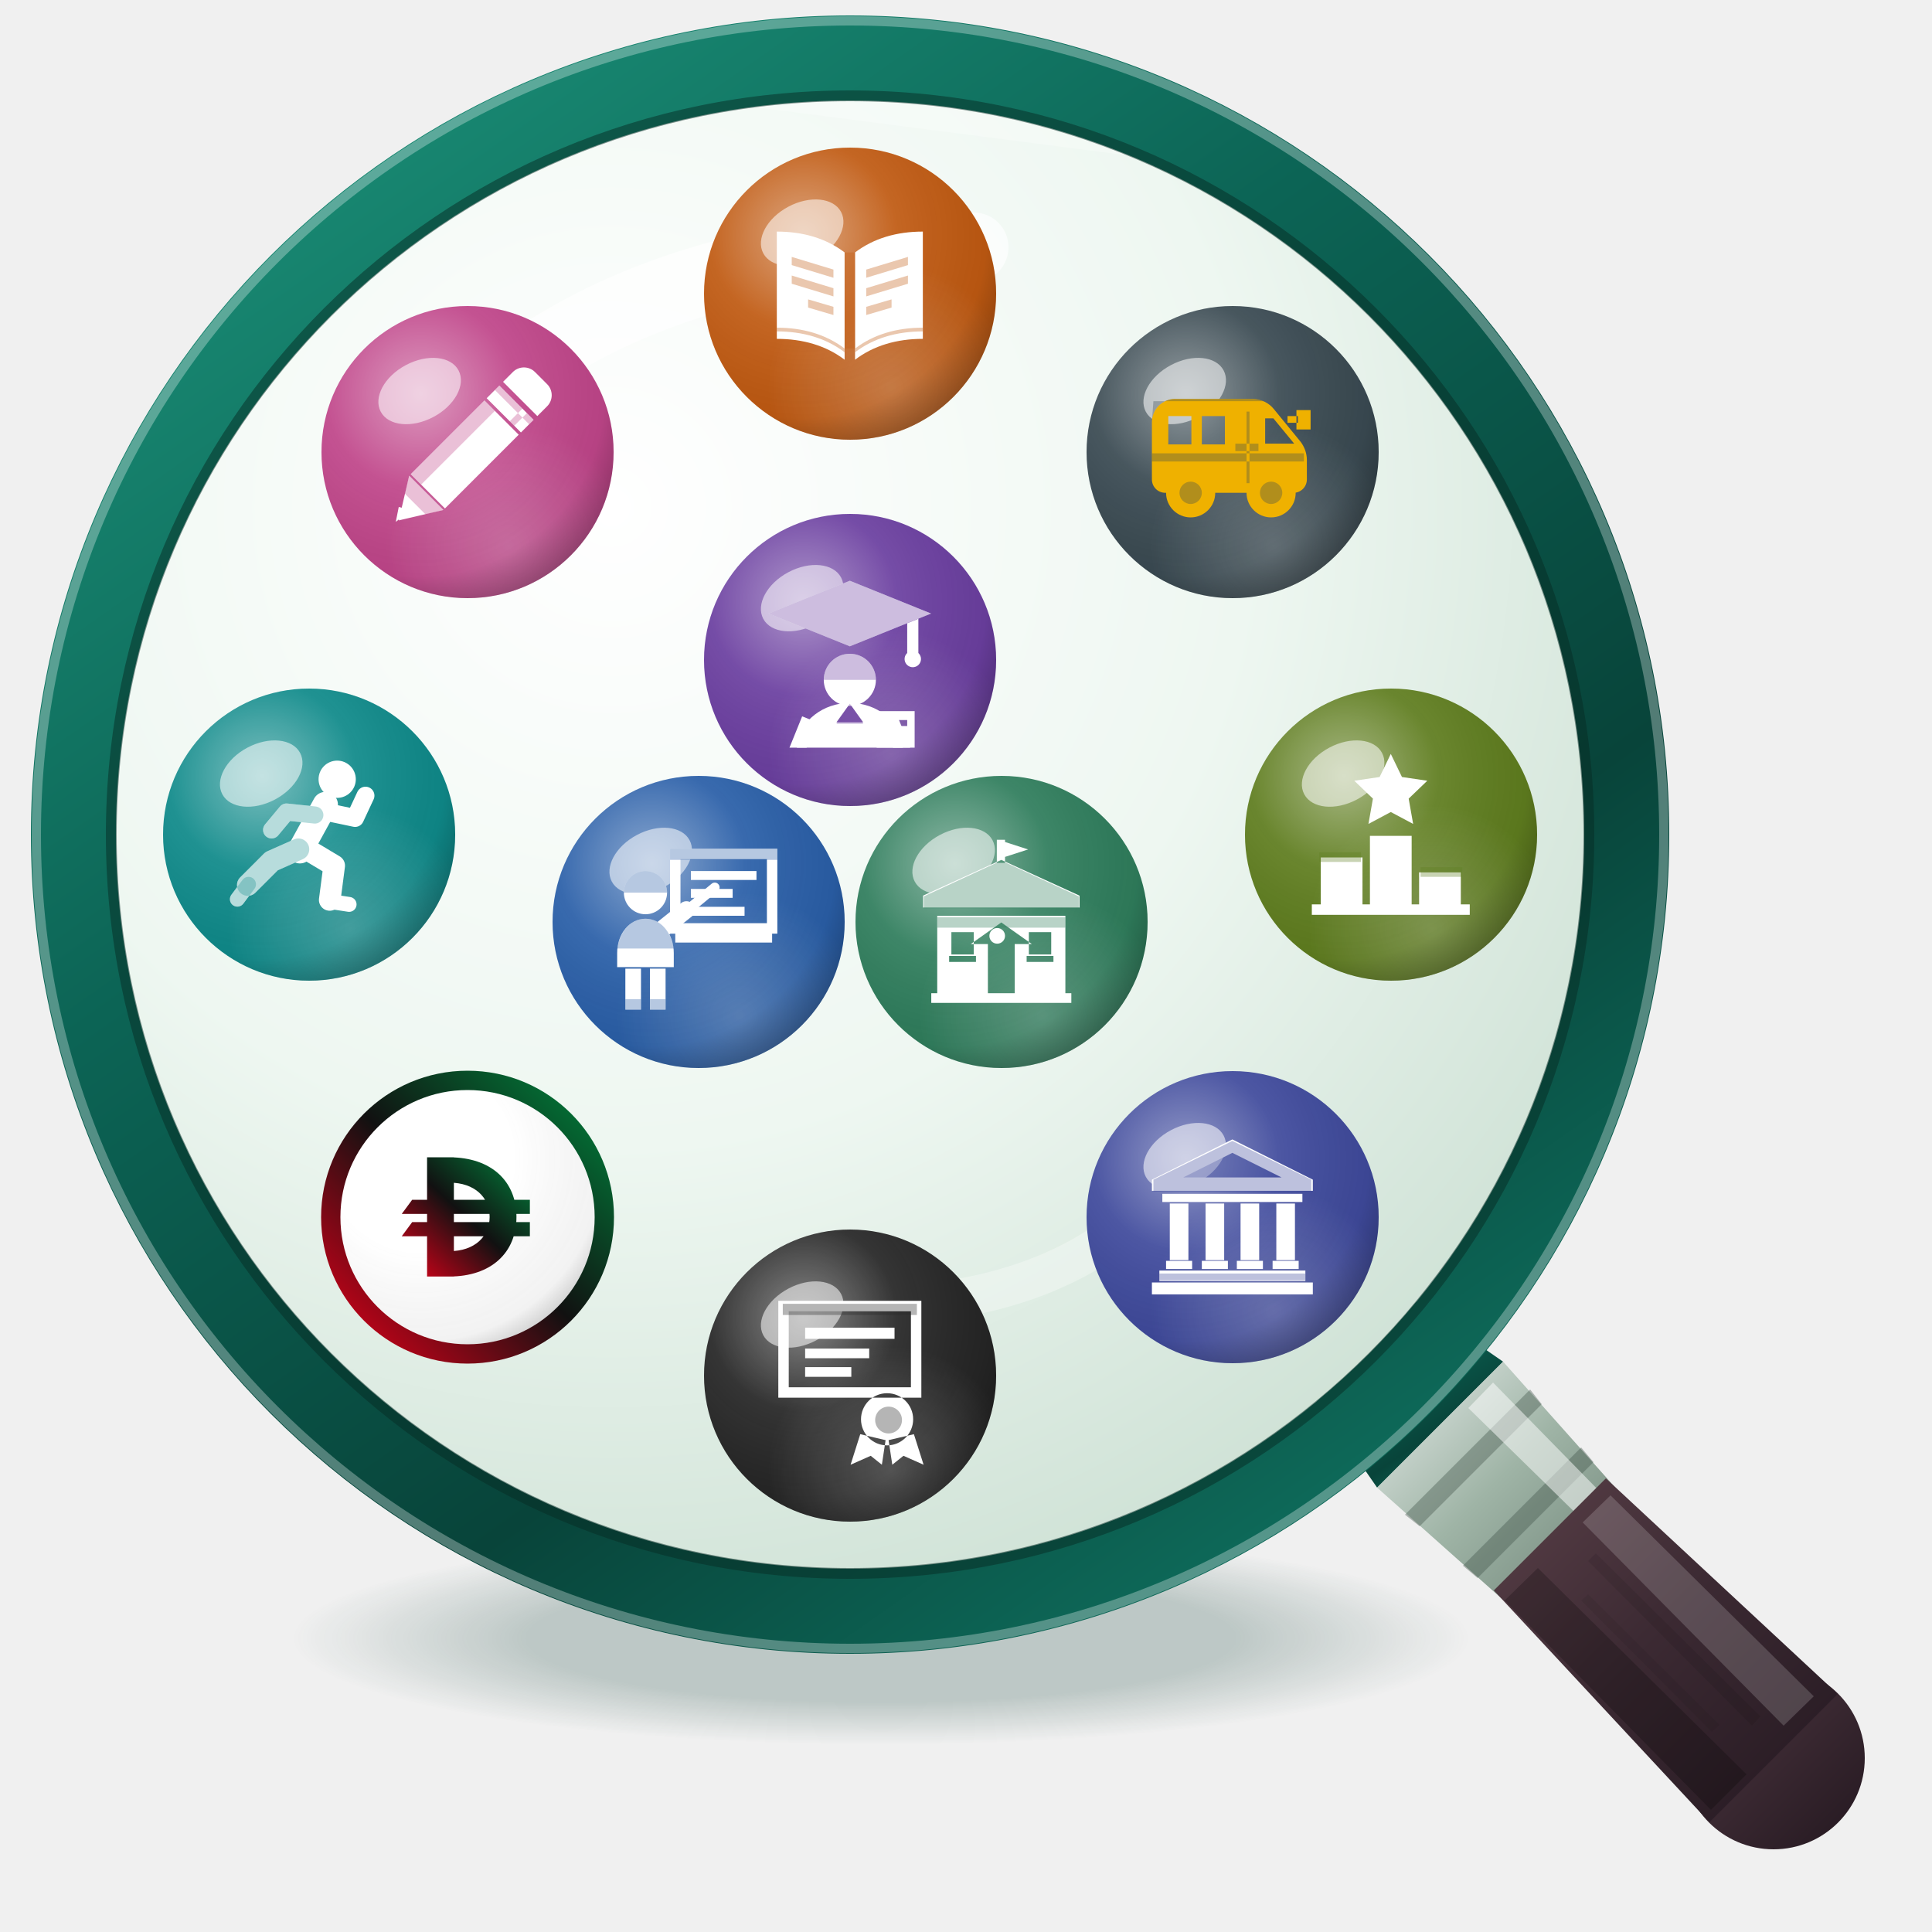
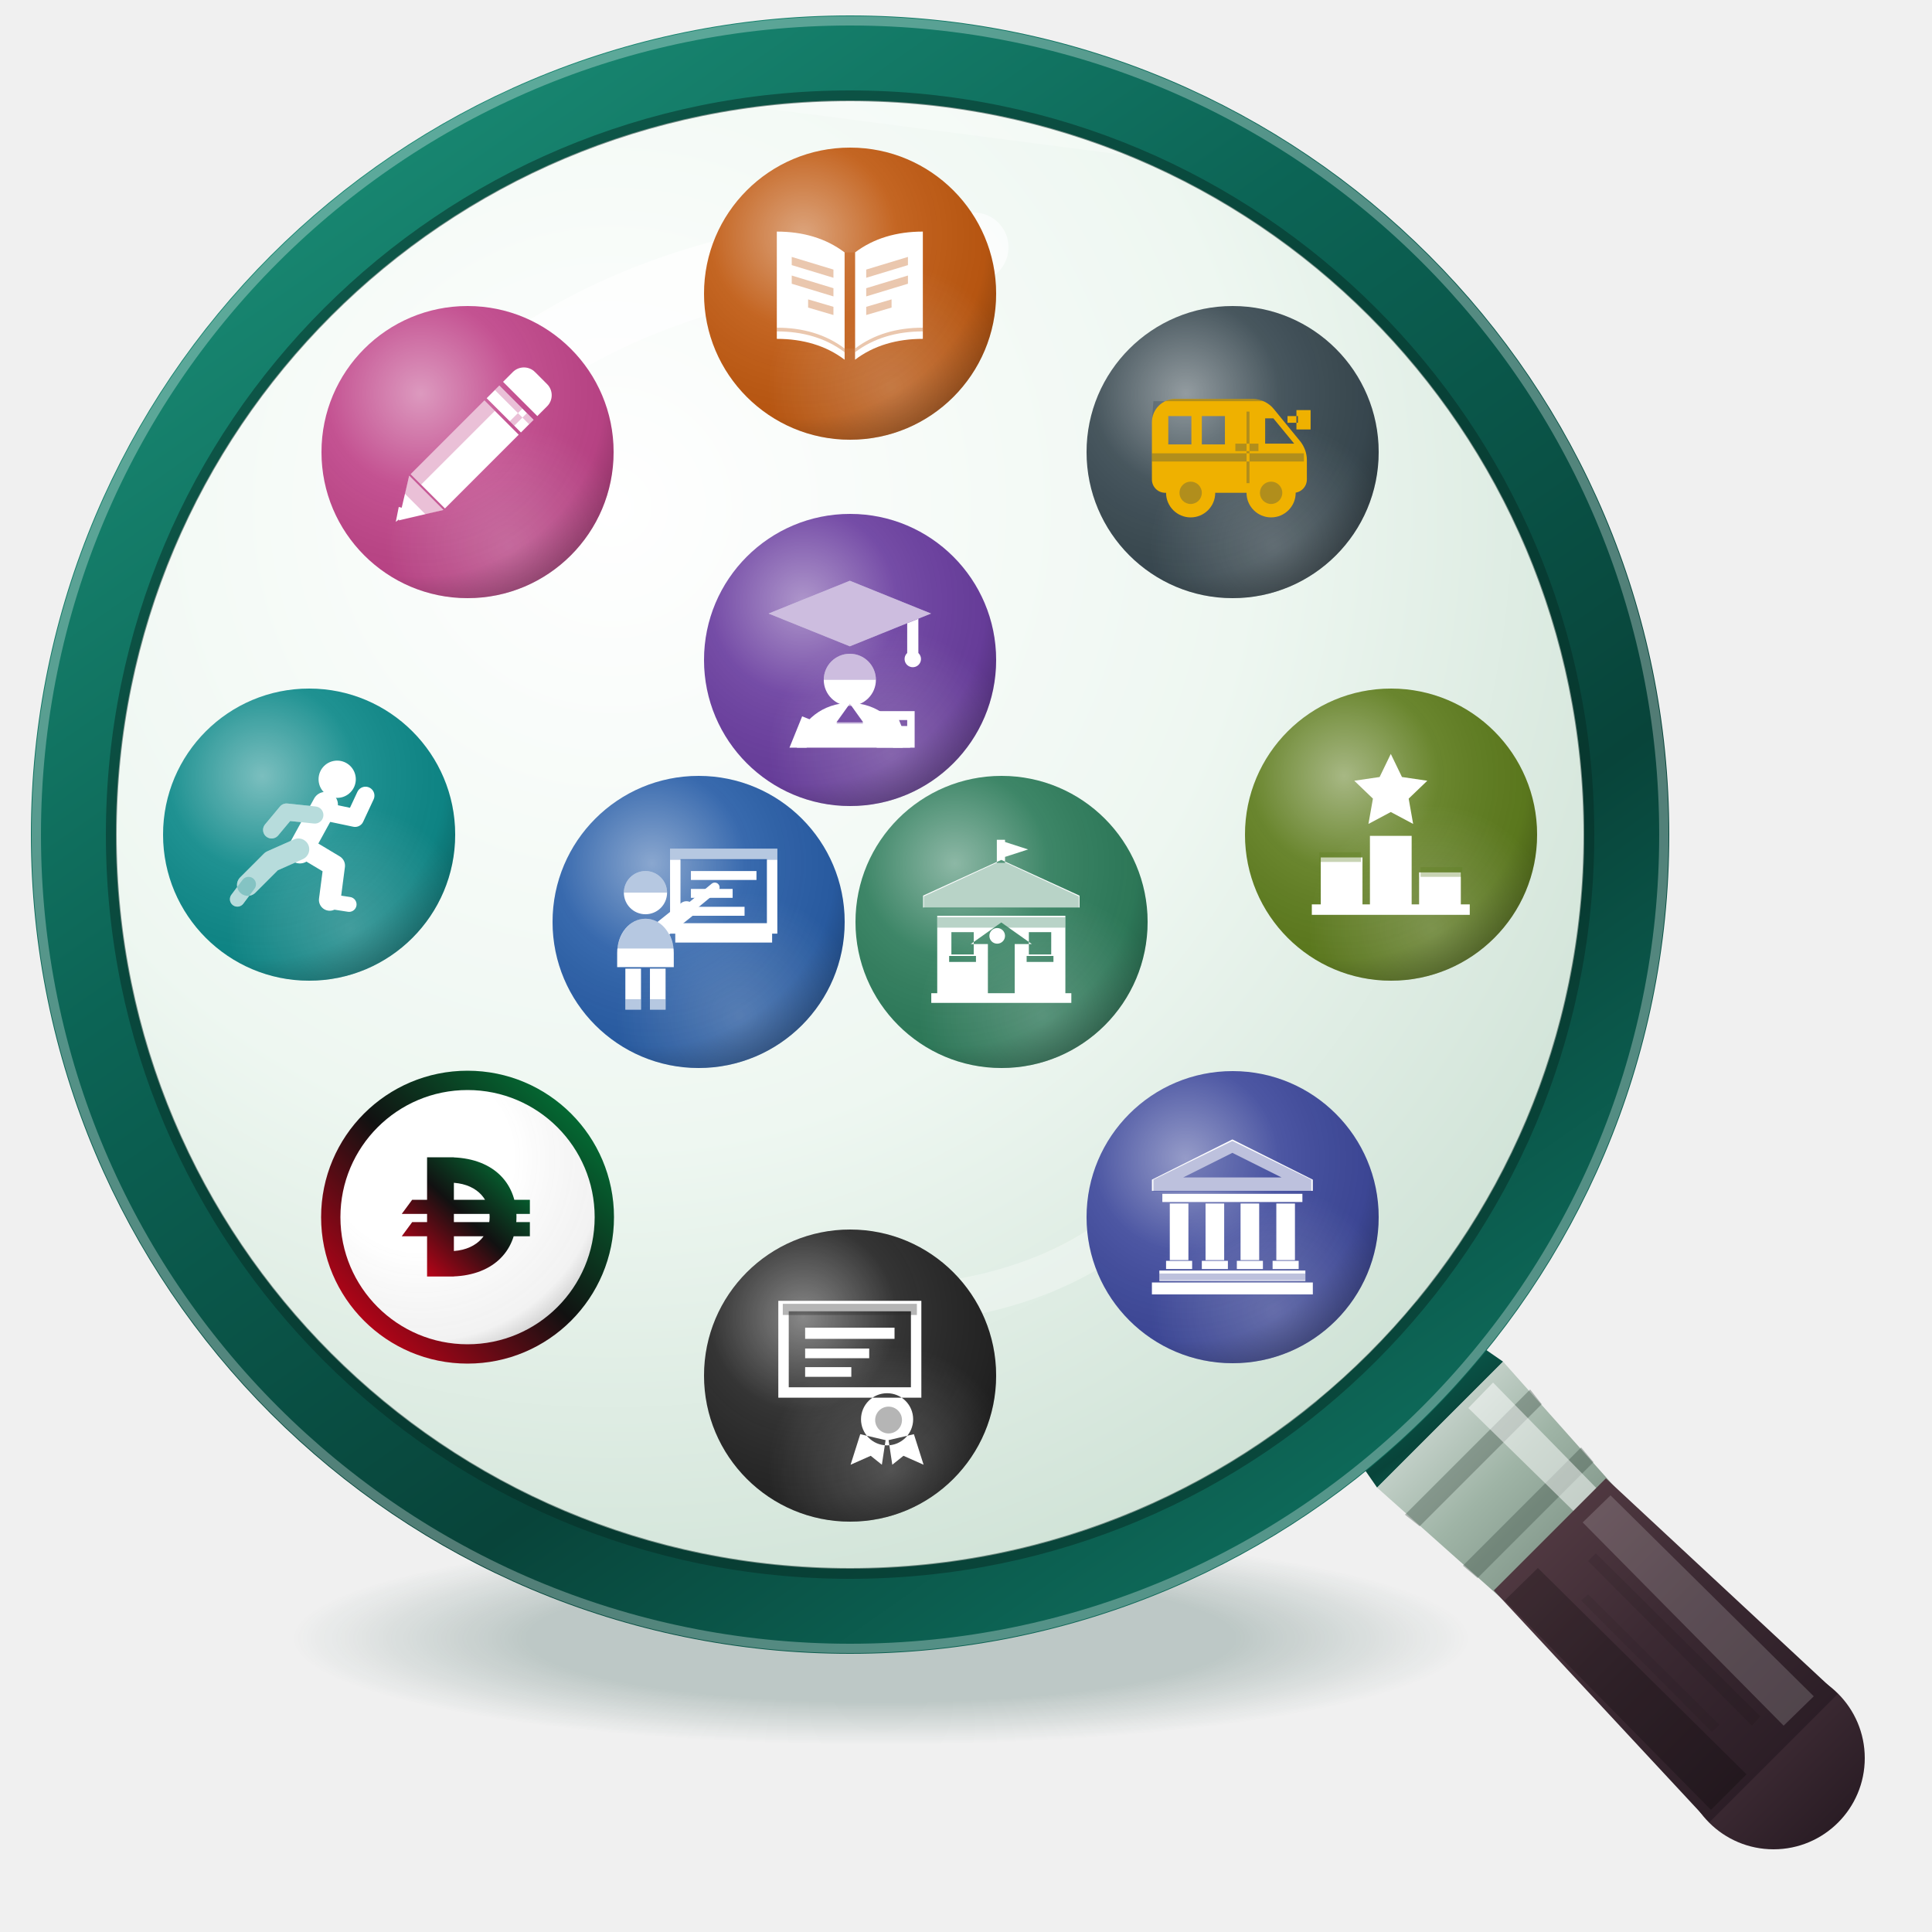
<svg xmlns="http://www.w3.org/2000/svg" viewBox="0 0 250 250" width="250" height="250" role="img" aria-label="Dubai Schools">
  <defs>
    <clipPath id="lensClip">
      <circle cx="110" cy="108" r="95" />
    </clipPath>
    <radialGradient id="glass" cx="34%" cy="28%" r="78%">
      <stop offset="0" stop-color="#ffffff" />
      <stop offset="0.55" stop-color="#eef7f1" />
      <stop offset="1" stop-color="#cfe2d6" />
    </radialGradient>
    <radialGradient id="bubBall" cx="34%" cy="30%" r="76%">
      <stop offset="0" stop-color="#ffffff" stop-opacity=".45" />
      <stop offset="0.42" stop-color="#ffffff" stop-opacity=".07" />
      <stop offset="0.82" stop-color="#000000" stop-opacity=".05" />
      <stop offset="1" stop-color="#000000" stop-opacity=".28" />
    </radialGradient>
    <radialGradient id="bubBounce" cx="64%" cy="82%" r="42%">
      <stop offset="0" stop-color="#ffffff" stop-opacity=".22" />
      <stop offset="1" stop-color="#ffffff" stop-opacity="0" />
    </radialGradient>
    <linearGradient id="ringMetal" x1="0.15" y1="0" x2="0.85" y2="1">
      <stop offset="0" stop-color="#1a8d76" />
      <stop offset="0.35" stop-color="#0c6455" />
      <stop offset="0.7" stop-color="#08443a" />
      <stop offset="1" stop-color="#0f7361" />
    </linearGradient>
    <linearGradient id="handleWood" x1="0" y1="0" x2="1" y2="1">
      <stop offset="0" stop-color="#5a4048" />
      <stop offset="0.45" stop-color="#3c2a33" />
      <stop offset="1" stop-color="#241820" />
    </linearGradient>
    <linearGradient id="ferrule" x1="0" y1="0" x2="1" y2="1">
      <stop offset="0" stop-color="#e6ecea" />
      <stop offset="0.5" stop-color="#9fb4a6" />
      <stop offset="1" stop-color="#6f8478" />
    </linearGradient>
    <linearGradient id="dhGrad" x1="0" y1="1" x2="1" y2="0">
      <stop offset="0" stop-color="#e2001a" />
      <stop offset="0.5" stop-color="#111111" />
      <stop offset="1" stop-color="#00843d" />
    </linearGradient>
    <radialGradient id="drop" cx="50%" cy="50%" r="50%">
      <stop offset="0.6" stop-color="#0b3b31" stop-opacity=".22" />
      <stop offset="1" stop-color="#0b3b31" stop-opacity="0" />
    </radialGradient>
  </defs>
  <ellipse cx="114" cy="212" rx="76.32" ry="13.78" fill="url(#drop)" />
  <path d="M170.1 180.8 L178.2 192.5 L194.5 176.2 L182.8 168.1 Z" fill="url(#ringMetal)" />
  <path d="M178.2 192.5 L194.7 207.2 L209.2 192.7 L194.5 176.2 Z" fill="url(#ferrule)" />
  <path d="M181.8 196.0 L183.7 197.5 L199.5 181.7 L198.0 179.8 Z" fill="#3f5148" opacity=".38" />
  <path d="M189.3 202.6 L191.2 204.2 L206.2 189.2 L204.6 187.3 Z" fill="#3f5148" opacity=".38" />
  <path d="M190.0 182.2 L204.3 196.2 L207.2 193.2 L193.2 178.9 Z" fill="#ffffff" opacity=".5" />
  <circle cx="229.5" cy="227.5" r="11.8" fill="url(#handleWood)" />
  <path d="M193.3 205.8 L221.2 235.8 L237.8 219.2 L207.8 191.3 Z" fill="url(#handleWood)" />
  <path d="M204.8 197.0 L230.8 223.3 L234.7 219.5 L208.4 193.5 Z" fill="#ffffff" opacity=".17" />
  <path d="M194.7 207.1 L221.4 234.2 L226.0 229.6 L199.0 202.9 Z" fill="#000000" opacity=".22" />
  <path d="M205.5 202.0 L226.7 223.3 L227.8 222.1 L206.5 201.0 Z" fill="#000000" opacity=".09" />
  <path d="M204.6 207.1 L221.5 224.1 L222.5 223.2 L205.5 206.3 Z" fill="#000000" opacity=".07" />
  <circle cx="110" cy="108" r="95" fill="url(#glass)" />
  <g clip-path="url(#lensClip)">
    <path d="M15 90 a 95 95 0 0 1 142.5 -68.4 L 91 13 a 95 95 0 0 0 -77.9 85.5 z" fill="#ffffff" opacity=".26" />
  </g>
  <path d="M52 66 a 72 46 0 0 1 74 -34" stroke="#ffffff" stroke-width="9" stroke-linecap="round" fill="none" opacity=".65" />
  <path d="M150 154 a 40 26 0 0 1 -26 14" stroke="#ffffff" stroke-width="5" stroke-linecap="round" fill="none" opacity=".3" />
  <g clip-path="url(#lensClip)">
    <g class="bub" data-icon="student" style="--i:0">
      <circle cx="110.0" cy="85.4" r="18.9" fill="#6b3fa0" />
      <circle cx="110.0" cy="85.4" r="18.9" fill="url(#bubBounce)" />
      <circle cx="110.0" cy="85.4" r="18.9" fill="url(#bubBall)" />
-       <ellipse cx="103.8" cy="77.4" rx="5.7" ry="3.8" fill="#fff" opacity=".55" transform="rotate(-28 103.8 77.4)" />
      <g transform="translate(98.4 73.8) scale(0.964)">
        <path d="M12 11.2a3.5 3.5 0 1 0 0 7 3.5 3.5 0 0 0 0-7z" fill="#fff" fill-rule="evenodd" />
        <path d="M12 17.8c-3.6 0-6.6 2.4-7.2 5.5l.1.5h14.2l.1-.5c-.6-3.1-3.6-5.5-7.2-5.5zM12 17.9 10.2 20.4h3.6z" fill="#fff" fill-rule="evenodd" />
        <path d="M5.6 19.6 3.9 23.8h2.3l1.4-3.4z" fill="#fff" fill-rule="evenodd" />
        <path d="M18.4 19.6l1.7 4.2h-2.3l-1.4-3.4z" fill="#fff" fill-rule="evenodd" />
        <path d="M15.6 18.9h5.1v4.9h-5.1z M16.6 20.1h3.1v.8h-3.1z M16.6 21.6h2.2v.8h-2.2z" fill="#fff" fill-rule="evenodd" />
        <path d="M12 1.4 22.9 5.8 12 10.2 1.1 5.8z" fill="#fff" fill-rule="evenodd" />
        <path d="M21.2 6.5v4.6a1.1 1.1 0 1 1-1.5 0V7.1z" fill="#fff" fill-rule="evenodd" />
        <path d="M12 1.4 22.9 5.8 12 10.2 1.1 5.8z M12 11.2a3.5 3.5 0 0 0-3.5 3.5h7A3.5 3.5 0 0 0 12 11.2zM12 17.9 10.2 20.6h3.6z" fill="#6b3fa0" fill-rule="evenodd" opacity=".34" />
      </g>
    </g>
    <g class="bub" data-icon="school" style="--i:1">
      <circle cx="129.6" cy="119.3" r="18.9" fill="#2f7d5c" />
      <circle cx="129.6" cy="119.3" r="18.9" fill="url(#bubBounce)" />
      <circle cx="129.6" cy="119.3" r="18.9" fill="url(#bubBall)" />
-       <ellipse cx="123.4" cy="111.4" rx="5.7" ry="3.8" fill="#fff" opacity=".55" transform="rotate(-28 123.4 111.4)" />
      <g transform="translate(118.0 107.7) scale(0.964)">
        <path d="M11.4 1h1.1v3.1h-1.1z M12.5 1.3l3.1 1-3.1 1zM12 3.7 22.5 8.5v1.6H1.5V8.5zM3.4 11.2h17.2V21.6H3.4zM12 12.1 16.1 15h-8.2z M10.2 15h3.6v6.6h-3.6zM11.45 12.85a1.05 1.05 0 1 0 0 2.1 1.05 1.05 0 0 0 0-2.1zM5.3 13.4h3v3h-3z M5 16.6h3.6v.8H5zM15.7 13.4h3v3h-3z M15.4 16.6h3.6v.8h-3.6zM2.6 21.6h18.8v1.3H2.6z" fill="#fff" fill-rule="evenodd" />
        <path d="M12 3.8 22.4 8.6v1.6H1.6V8.6z M3.4 11.4h17.2v1.4H3.4z" fill="#2f7d5c" fill-rule="evenodd" opacity=".34" />
      </g>
    </g>
    <g class="bub" data-icon="teacher" style="--i:2">
      <circle cx="90.4" cy="119.3" r="18.9" fill="#2a5fa8" />
      <circle cx="90.4" cy="119.3" r="18.9" fill="url(#bubBounce)" />
      <circle cx="90.4" cy="119.3" r="18.9" fill="url(#bubBall)" />
-       <ellipse cx="84.2" cy="111.4" rx="5.7" ry="3.8" fill="#fff" opacity=".55" transform="rotate(-28 84.2 111.4)" />
      <g transform="translate(78.8 107.7) scale(0.964)">
        <path d="M8.2 2.2h14.4v11.4H8.2z M9.6 3.6h11.6v8.6H9.6zM11 5.2h8.8v1.2H11z M11 7.6h5.6v1.2H11z M11 10h7.2v1.2H11zM8.9 13.6h13v1.2h-13z" fill="#fff" fill-rule="evenodd" />
        <path d="M4.9 5.2a2.9 2.9 0 1 0 0 5.8 2.9 2.9 0 0 0 0-5.8z" fill="#fff" fill-rule="evenodd" />
        <path d="M4.9 11.6c-2.1 0-3.8 2-3.8 4.6v1.9h7.6v-1.9c0-2.6-1.7-4.6-3.8-4.6z" fill="#fff" fill-rule="evenodd" />
        <path d="M2.2 18.3h2.1v5.5H2.2z M5.5 18.3h2.1v5.5H5.5z" fill="#fff" fill-rule="evenodd" />
        <path d="M6.4 13.6 10.4 10.4" fill="none" stroke="#fff" stroke-width="2.3" stroke-linecap="round" stroke-linejoin="round" />
        <path d="M10.2 10.7 14.2 7.4" fill="none" stroke="#fff" stroke-width="1.3" stroke-linecap="round" stroke-linejoin="round" />
        <path d="M8.2 2.2h14.4v1.5H8.2z M4.9 5.2a2.9 2.9 0 0 0-2.9 2.9h5.8a2.9 2.9 0 0 0-2.9-2.9zM1.1 15.6c.4-2.4 1.9-4 3.8-4s3.4 1.6 3.8 4zM2.2 22.4h2.1v1.4H2.2z M5.5 22.4h2.1v1.4H5.5z" fill="#2a5fa8" fill-rule="evenodd" opacity=".34" />
      </g>
    </g>
    <g class="bub" data-icon="book" style="--i:3">
      <circle cx="110.0" cy="38.0" r="18.9" fill="#c05a12" />
      <circle cx="110.0" cy="38.0" r="18.9" fill="url(#bubBounce)" />
      <circle cx="110.0" cy="38.0" r="18.9" fill="url(#bubBall)" />
-       <ellipse cx="103.8" cy="30.1" rx="5.7" ry="3.8" fill="#fff" opacity=".55" transform="rotate(-28 103.8 30.1)" />
      <g transform="translate(98.4 26.4) scale(0.964)">
        <path d="M11.3 6.5C8.8 4.6 5.7 3.7 2.2 3.7v12.9c3.5 0 6.6.9 9.1 2.8zM12.7 6.5c2.5-1.9 5.6-2.8 9.1-2.8v12.9c-3.5 0-6.6.9-9.1 2.8zM2.2 16.6c3.5 0 6.6.9 9.1 2.8v1.5c-2.5-1.9-5.6-2.8-9.1-2.8zM21.8 16.6c-3.5 0-6.6.9-9.1 2.8v1.5c2.5-1.9 5.6-2.8 9.1-2.8z" fill="#fff" fill-rule="evenodd" />
        <path d="M11.3 6.5h1.4v12.9h-1.4zM9.8 8.8 4.2 7.1v1.1l5.6 1.7z M9.8 11.3 4.2 9.6v1.1l5.6 1.7zM9.8 13.8 6.4 12.8v1.1l3.4 1zM14.2 8.8 19.8 7.1v1.1l-5.6 1.7z M14.2 11.3 19.8 9.6v1.1l-5.6 1.7zM14.2 13.8 17.6 12.8v1.1l-3.4 1zM2.2 16.6c3.5 0 6.6.9 9.1 2.8v.5c-2.5-1.9-5.6-2.8-9.1-2.8zM21.8 16.6c-3.5 0-6.6.9-9.1 2.8v.5c2.5-1.9 5.6-2.8 9.1-2.8z" fill="#c05a12" fill-rule="evenodd" opacity=".34" />
      </g>
    </g>
    <g class="bub" data-icon="bus" style="--i:4">
      <circle cx="159.5" cy="58.5" r="18.9" fill="#3a4a52" />
      <circle cx="159.5" cy="58.5" r="18.9" fill="url(#bubBounce)" />
      <circle cx="159.5" cy="58.5" r="18.9" fill="url(#bubBall)" />
-       <ellipse cx="153.3" cy="50.6" rx="5.7" ry="3.8" fill="#fff" opacity=".55" transform="rotate(-28 153.3 50.6)" />
      <g transform="translate(147.9 46.9) scale(0.964)">
        <path d="M1.2 8c0-1.7 1.4-3.1 3.1-3.1h10.4c1.1 0 2.2.5 2.9 1.4l3.6 4.4c.5.7.8 1.5.8 2.4v2.6c0 1-.8 1.8-1.8 1.8H3c-1 0-1.8-.8-1.8-1.8zM3.4 7.2h3.1v3.8H3.4z M7.9 7.2h3.1v3.8H7.9zM16.4 7.5h1.1l2.8 3.4h-3.9z" fill="#efb100" fill-rule="evenodd" />
        <path d="M12.4 6.6h3.1v9.6h-3.1z" fill="#efb100" fill-rule="evenodd" />
        <path d="M6.4 14.2a3.3 3.3 0 1 0 0 6.6 3.3 3.3 0 0 0 0-6.6z" fill="#efb100" fill-rule="evenodd" />
        <path d="M17.2 14.2a3.3 3.3 0 1 0 0 6.6 3.3 3.3 0 0 0 0-6.6z" fill="#efb100" fill-rule="evenodd" />
        <path d="M20.6 6.4h1.9v2.6h-1.9z M19.4 7.2h1.4v.9h-1.4z" fill="#efb100" fill-rule="evenodd" />
        <path d="M1.6 11.4h1.4v3.4H1.6z" fill="#efb100" fill-rule="evenodd" />
        <path d="M1.2 8c0-1.7 1.4-3.1 3.1-3.1h10.4c.5 0 1 .1 1.5.3H1.4zM6.4 16a1.5 1.5 0 1 0 0 3 1.5 1.5 0 0 0 0-3z M17.2 16a1.5 1.5 0 1 0 0 3 1.5 1.5 0 0 0 0-3zM1.2 12.2h20.4v1.1H1.2zM12.4 10.9h3.1v1H12.4z M13.9 6.6h.4v9.6h-.4z" fill="#3a4a52" fill-rule="evenodd" opacity=".34" />
      </g>
    </g>
    <g class="bub" data-icon="rank" style="--i:5">
      <circle cx="180.0" cy="108.0" r="18.9" fill="#5f7d1f" />
      <circle cx="180.0" cy="108.0" r="18.9" fill="url(#bubBounce)" />
      <circle cx="180.0" cy="108.0" r="18.9" fill="url(#bubBall)" />
-       <ellipse cx="173.8" cy="100.1" rx="5.7" ry="3.8" fill="#fff" opacity=".55" transform="rotate(-28 173.8 100.1)" />
      <g transform="translate(168.4 96.4) scale(0.964)">
        <path d="M12 1.2l1.5 3.1 3.4.5-2.5 2.4.6 3.4-3-1.6-3 1.6.6-3.4-2.5-2.4 3.4-.5zM9.2 11.2h5.6v10.2H9.2z M9.2 11.2h5.6v1H9.2zM2.6 14.2h5.6v7.2H2.6z M2.6 14.2h5.6v.9H2.6zM15.8 16.2h5.6v5.2h-5.6z M15.8 16.2h5.6v.9h-5.6zM1.4 21.4h21.2v1.4H1.4z" fill="#fff" fill-rule="evenodd" />
        <path d="M2.4 14.4H8v1.3H2.4z M16 16.4h5.6v1.3H16z" fill="#5f7d1f" fill-rule="evenodd" opacity=".34" />
      </g>
    </g>
    <g class="bub" data-icon="government" style="--i:6">
      <circle cx="159.5" cy="157.5" r="18.9" fill="#3f4a9c" />
      <circle cx="159.5" cy="157.5" r="18.9" fill="url(#bubBounce)" />
      <circle cx="159.5" cy="157.5" r="18.9" fill="url(#bubBall)" />
-       <ellipse cx="153.3" cy="149.6" rx="5.7" ry="3.8" fill="#fff" opacity=".55" transform="rotate(-28 153.3 149.6)" />
      <g transform="translate(147.9 145.9) scale(0.964)">
        <path d="M12 1.6 22.8 7v1.5H1.2V7z M12 3.4 18.6 6.7H5.4zM2.6 8.9h18.8v1.1H2.6zM3.6 10.2h2.5v7.6H3.6z M8.4 10.2h2.5v7.6H8.4z M13.1 10.2h2.5v7.6h-2.5z M17.9 10.2h2.5v7.6h-2.5zM3.1 17.9h3.5v1.1H3.1z M7.9 17.9h3.5v1.1H7.9z M12.6 17.9h3.5v1.1h-3.5z M17.4 17.9h3.5v1.1h-3.5zM2.2 19.2h19.6v1.4H2.2z M1.2 20.8h21.6v1.6H1.2z" fill="#fff" fill-rule="evenodd" />
        <path d="M12 1.8 22.6 7v1.6H1.4V7z M2.2 19.6h19.6v.9H2.2z" fill="#3f4a9c" fill-rule="evenodd" opacity=".34" />
      </g>
    </g>
    <g class="bub" data-icon="certificate" style="--i:7">
      <circle cx="110.0" cy="178.0" r="18.9" fill="#262626" />
      <circle cx="110.0" cy="178.0" r="18.9" fill="url(#bubBounce)" />
      <circle cx="110.0" cy="178.0" r="18.9" fill="url(#bubBall)" />
-       <ellipse cx="103.8" cy="170.1" rx="5.7" ry="3.8" fill="#fff" opacity=".55" transform="rotate(-28 103.8 170.1)" />
      <g transform="translate(98.4 166.4) scale(0.964)">
        <path d="M2.4 2h19.2v13H2.4z M3.8 3.4h16.4v10.2H3.8zM6 5.6h12v1.5H6z M6 8.4h8.6v1.3H6z M6 10.9h6.2v1.3H6zM17 14.4a3.5 3.5 0 1 0 0 7 3.5 3.5 0 0 0 0-7zM13.4 19.9 12.1 24l2.7-1.2 1.5 1.2.5-3.3zM20.6 19.9 21.9 24l-2.7-1.2-1.5 1.2-.5-3.3z" fill="#fff" fill-rule="evenodd" />
        <path d="M3 2.4h18v1.5H3z M17.2 16.2a1.8 1.8 0 1 0 0 3.6 1.8 1.8 0 0 0 0-3.6z" fill="#262626" fill-rule="evenodd" opacity=".34" />
      </g>
    </g>
    <g class="bub" data-icon="coins" style="--i:8">
      <circle cx="60.5" cy="157.5" r="18.9" fill="#ffffff" />
      <circle cx="60.5" cy="157.5" r="18.9" fill="url(#bubBounce)" />
      <circle cx="60.5" cy="157.5" r="18.9" fill="url(#bubBall)" />
-       <ellipse cx="54.3" cy="149.6" rx="5.7" ry="3.8" fill="#fff" opacity=".55" transform="rotate(-28 54.3 149.6)" />
      <circle cx="60.5" cy="157.5" r="17.7" fill="none" stroke="url(#dhGrad)" stroke-width="2.5" />
      <g transform="translate(48.9 145.9) scale(0.964)">
        <path d="M6.6 4h3.6v16H6.6zM9.6 4c5.6 0 9 3.2 9 8s-3.4 8-9 8v-3.4c3.4 0 5.4-2 5.4-4.6s-2-4.6-5.4-4.6zM4.6 9.7H20.4v1.9H3.2zM4.6 12.7H20.4v1.9H3.2z" fill="url(#dhGrad)" />
      </g>
    </g>
    <g class="bub" data-icon="running" style="--i:9">
      <circle cx="40.0" cy="108.0" r="18.9" fill="#0f8a8a" />
      <circle cx="40.0" cy="108.0" r="18.9" fill="url(#bubBounce)" />
      <circle cx="40.0" cy="108.0" r="18.9" fill="url(#bubBall)" />
-       <ellipse cx="33.8" cy="100.1" rx="5.7" ry="3.8" fill="#fff" opacity=".55" transform="rotate(-28 33.8 100.1)" />
      <g transform="translate(28.4 96.4) scale(0.964)">
        <path d="M15.8 2.1a2.5 2.5 0 1 0 0 5 2.5 2.5 0 0 0 0-5z" fill="#fff" fill-rule="evenodd" />
        <path d="M14.2 8.0 10.8 14.2" fill="none" stroke="#fff" stroke-width="3.4" stroke-linecap="round" stroke-linejoin="round" />
        <path d="M12.8 9.4 9.0 9.0 7.0 11.4" fill="none" stroke="#fff" stroke-width="2.3" stroke-linecap="round" stroke-linejoin="round" />
        <path d="M10.6 14.0 7.0 15.6 3.8 18.8" fill="none" stroke="#fff" stroke-width="2.9" stroke-linecap="round" stroke-linejoin="round" />
        <path d="M3.9 18.7 2.4 20.7" fill="none" stroke="#fff" stroke-width="2" stroke-linecap="round" stroke-linejoin="round" />
        <path d="M14.4 9.0 18.2 9.8 19.6 6.8" fill="none" stroke="#fff" stroke-width="2.4" stroke-linecap="round" stroke-linejoin="round" />
        <path d="M11.4 13.8 15.4 16.2 14.8 20.8" fill="none" stroke="#fff" stroke-width="2.9" stroke-linecap="round" stroke-linejoin="round" />
        <path d="M14.8 21.0 17.4 21.4" fill="none" stroke="#fff" stroke-width="2" stroke-linecap="round" stroke-linejoin="round" />
        <path d="M12.8 9.4 9.0 9.0 7.0 11.4" fill="none" stroke="#0f8a8a" stroke-width="2.3" stroke-linecap="round" stroke-linejoin="round" opacity=".3" />
        <path d="M10.6 14.0 7.0 15.6 3.8 18.8" fill="none" stroke="#0f8a8a" stroke-width="2.9" stroke-linecap="round" stroke-linejoin="round" opacity=".3" />
        <path d="M3.9 18.7 2.4 20.7" fill="none" stroke="#0f8a8a" stroke-width="2" stroke-linecap="round" stroke-linejoin="round" opacity=".3" />
      </g>
    </g>
    <g class="bub" data-icon="pen" style="--i:10">
      <circle cx="60.5" cy="58.5" r="18.9" fill="#c0468a" />
      <circle cx="60.5" cy="58.5" r="18.9" fill="url(#bubBounce)" />
      <circle cx="60.5" cy="58.5" r="18.9" fill="url(#bubBall)" />
-       <ellipse cx="54.3" cy="50.6" rx="5.7" ry="3.8" fill="#fff" opacity=".55" transform="rotate(-28 54.3 50.6)" />
      <g transform="translate(48.9 46.9) scale(0.964)">
        <path d="M18.1 1.3a2.1 2.1 0 0 1 3 0l1.6 1.6a2.1 2.1 0 0 1 0 3l-1.3 1.3-4.6-4.6z" fill="#fff" fill-rule="evenodd" />
        <path d="M16.3 3.1l4.6 4.6-1.7 1.7-4.6-4.6z" fill="#fff" fill-rule="evenodd" />
        <path d="M14.3 5.1l4.6 4.6-9.9 9.9-4.6-4.6z" fill="#fff" fill-rule="evenodd" />
        <path d="M4.2 15.2l4.6 4.6-6 1.4z" fill="#fff" fill-rule="evenodd" />
        <path d="M2.4 21.4l.4-2 1.6.4z" fill="#fff" fill-rule="evenodd" />
        <path d="M16.3 3.1l4.6 4.6-.6.6-4.6-4.6z M19.4 6.2l.6.6-1.7 1.7-.6-.6zM14.3 5.1l1.4 1.4-9.9 9.9-1.4-1.4zM4.2 15.2l4.6 4.6-2.4.6-2.8-2.8z" fill="#c0468a" fill-rule="evenodd" opacity=".34" />
      </g>
    </g>
  </g>
  <circle cx="110" cy="108" r="100.5" fill="none" stroke="url(#ringMetal)" stroke-width="11" />
  <circle cx="110" cy="108" r="95.6" fill="none" stroke="#062b24" stroke-width="1.4" opacity=".5" />
  <circle cx="110" cy="108" r="105.3" fill="none" stroke="#ffffff" stroke-width="1.2" opacity=".3" />
</svg>
